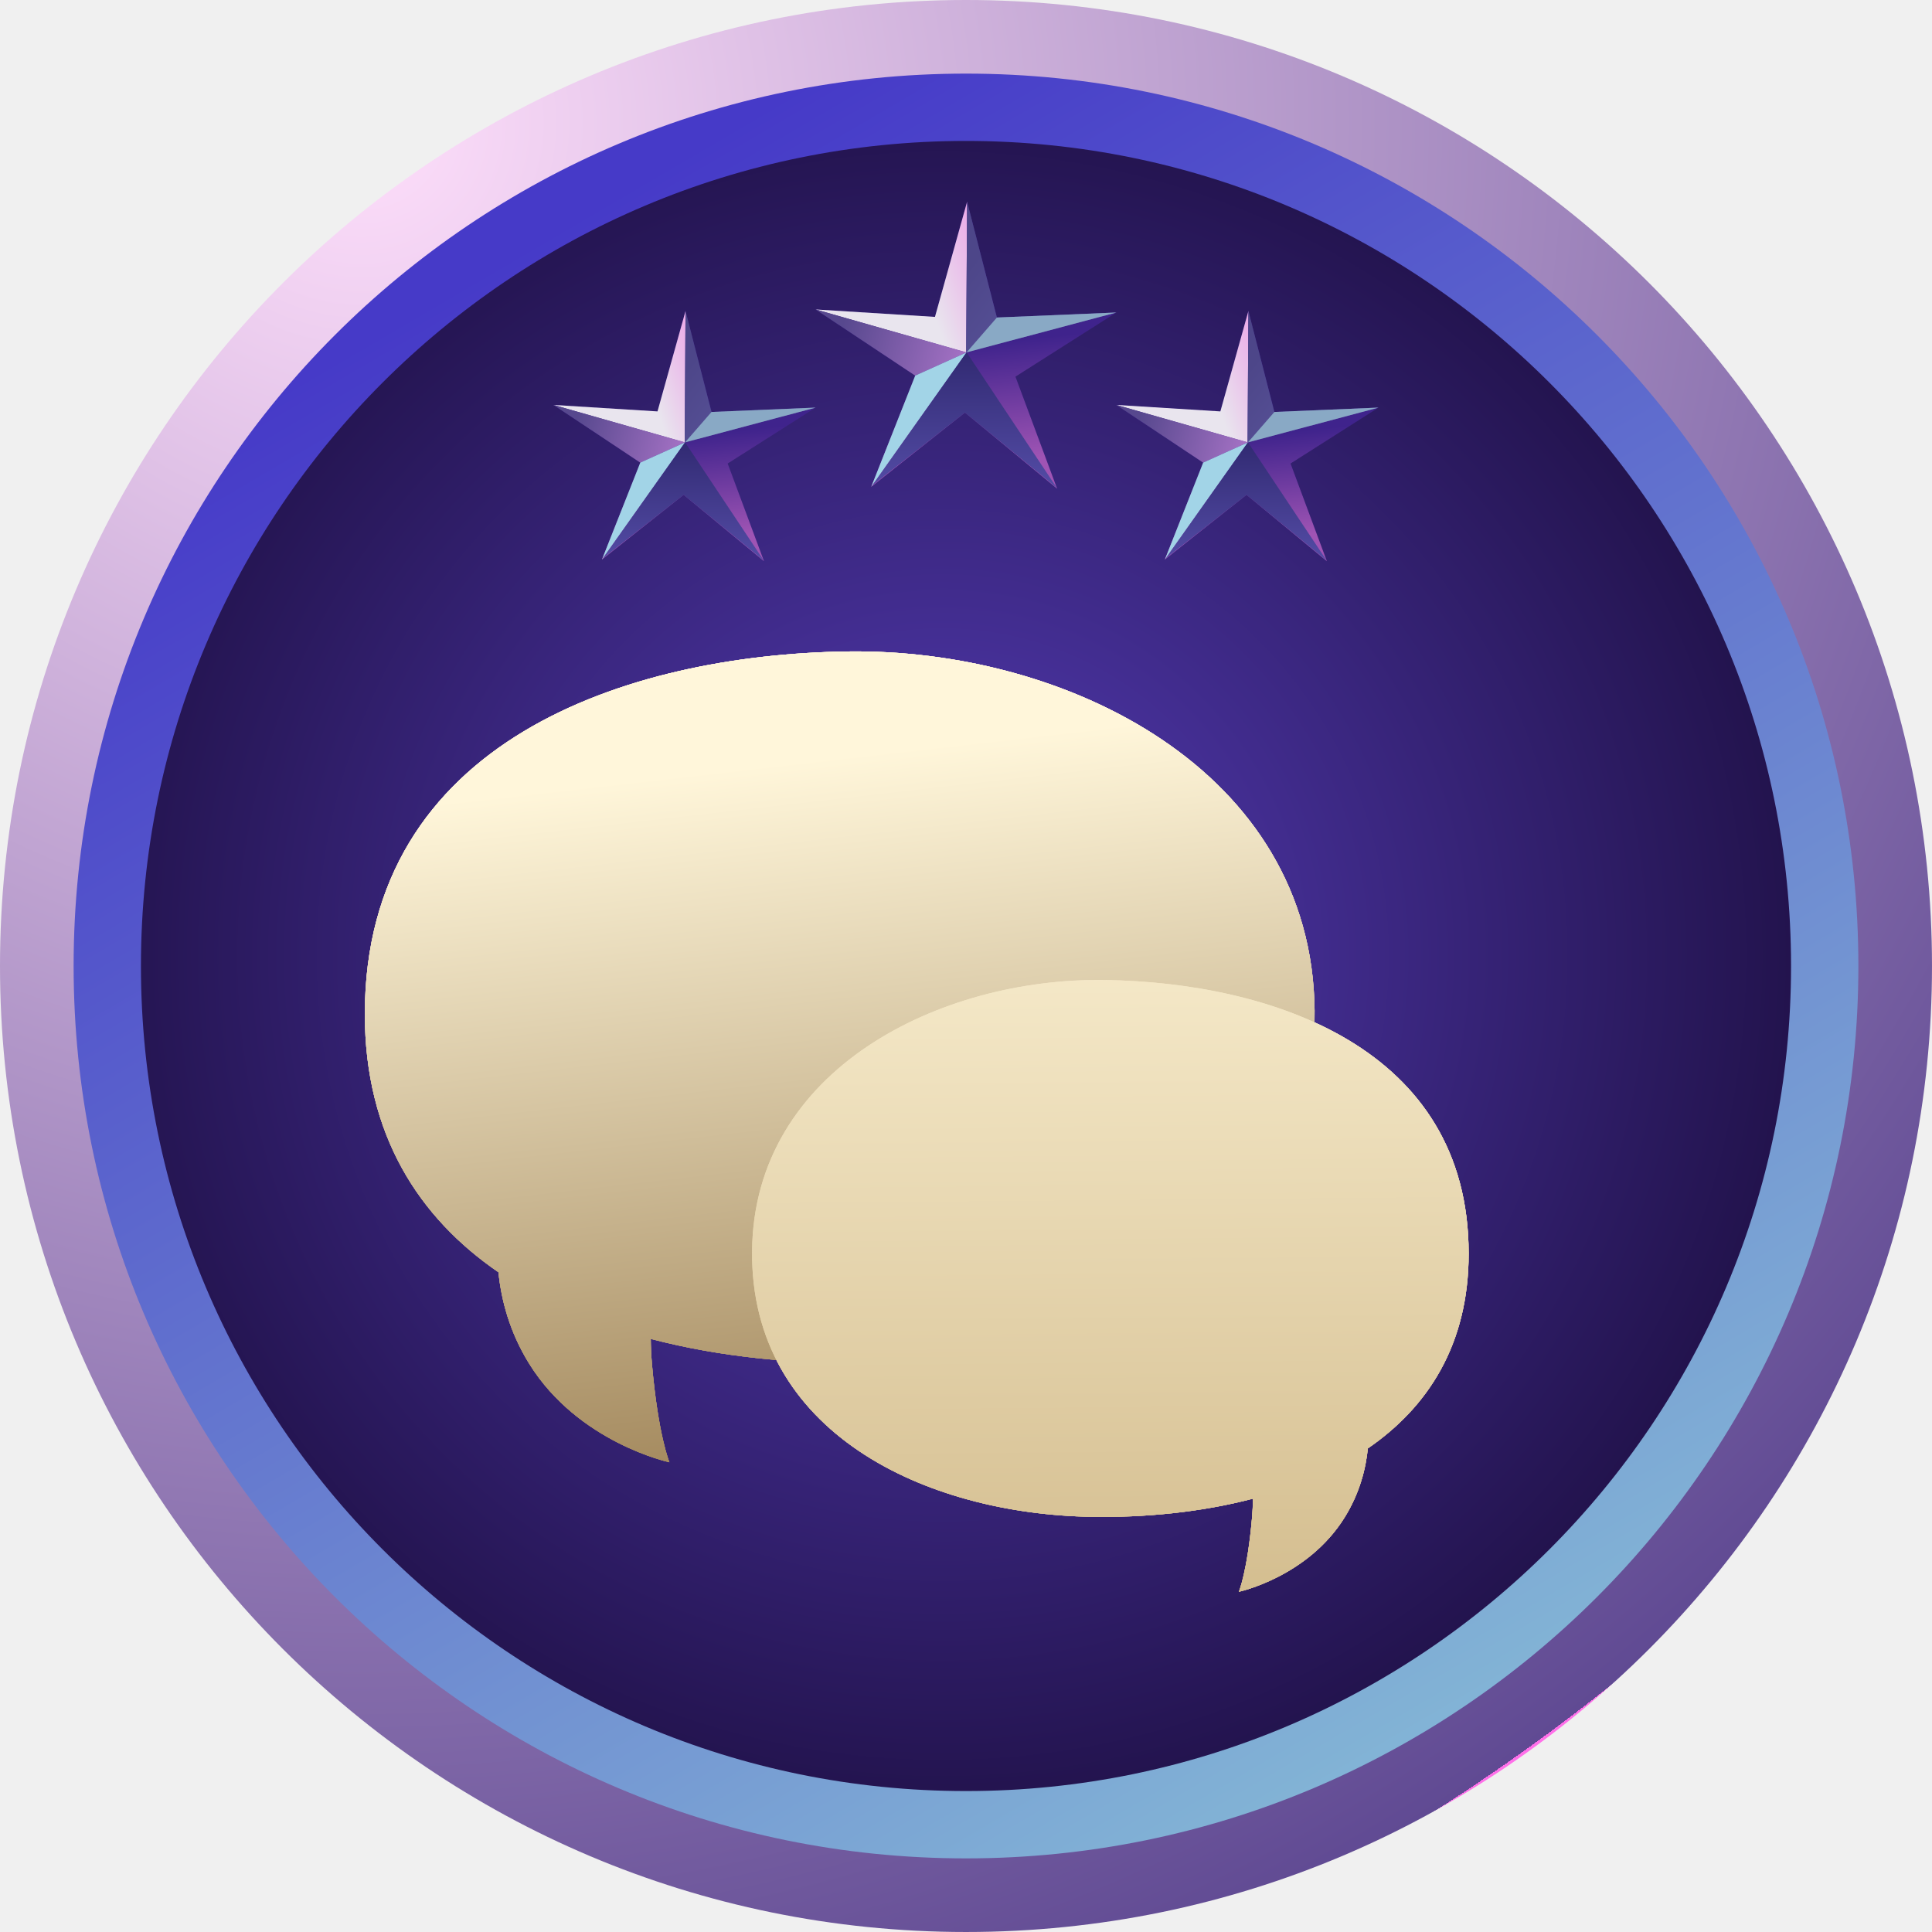
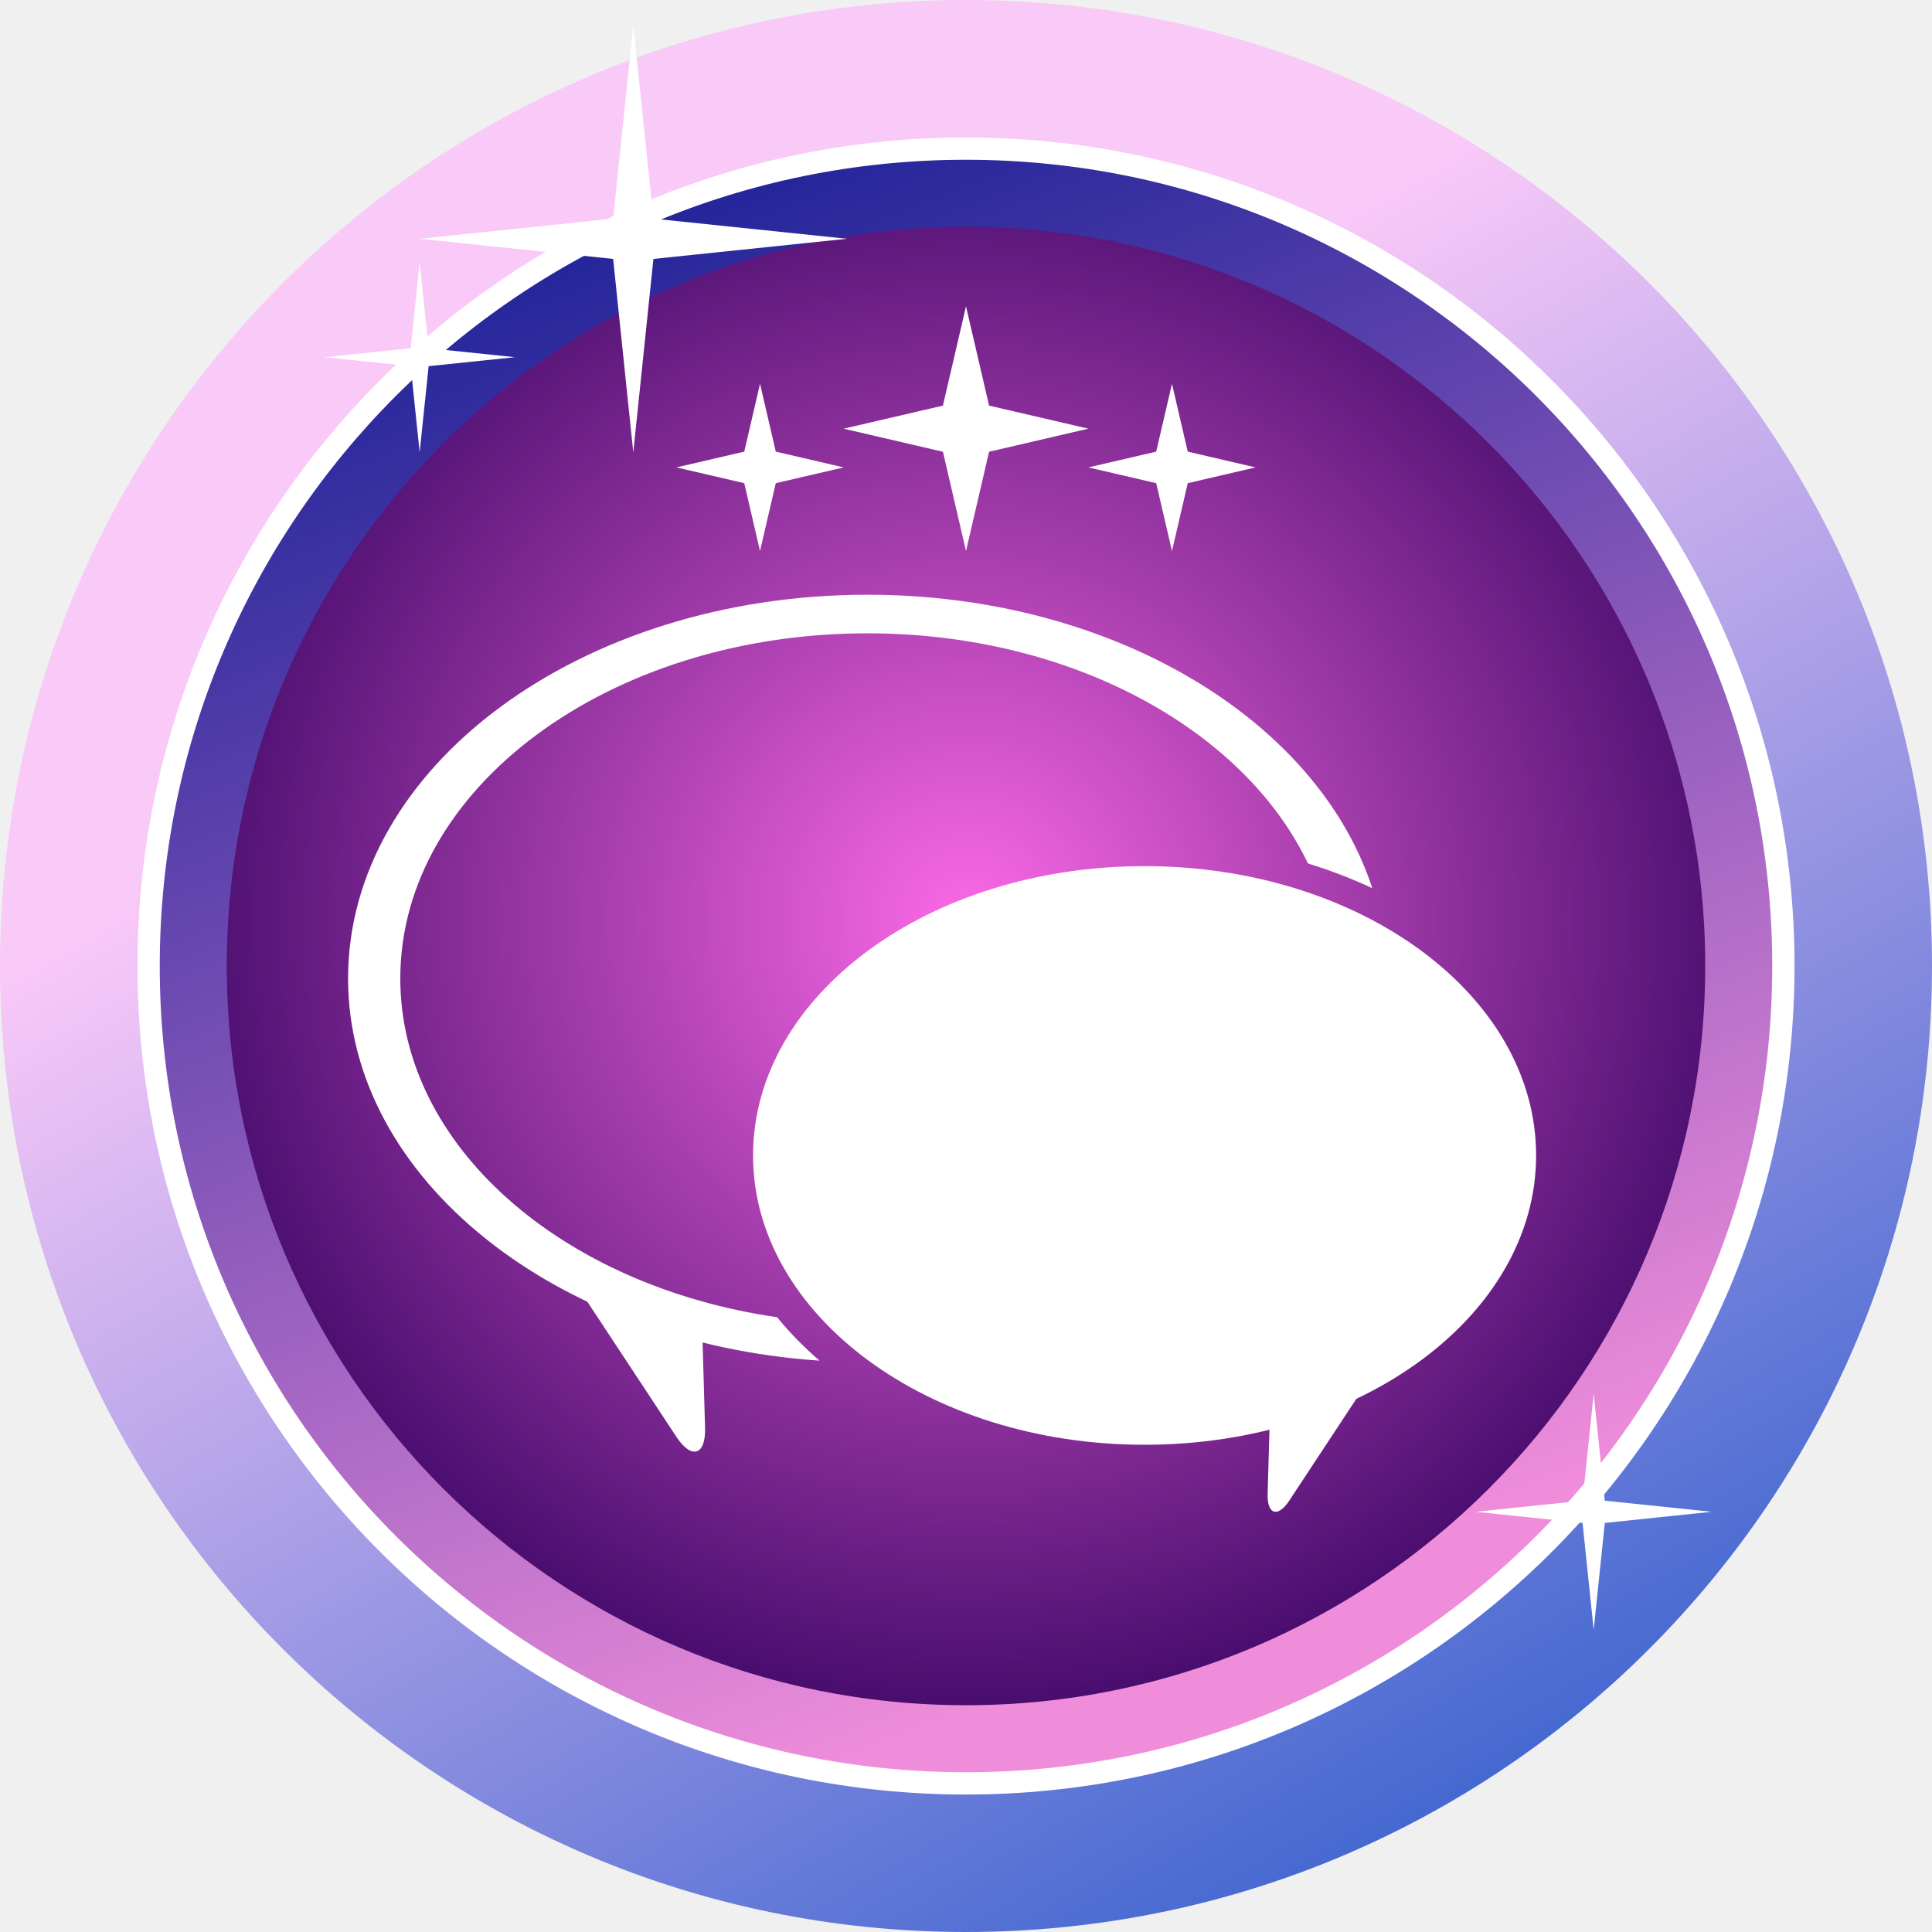
- <svg xmlns="http://www.w3.org/2000/svg" version="1.1" width="266.707" height="266.707" viewBox="1208.136,867.819,266.707,266.707">
-   <defs id="element-340">
-     <clipPath id="clip-1">
-       <path d="M1208.136,1134.526v-266.707h266.707v266.707z" id="element-341" fill="none" stroke="none" stroke-width="1" stroke-linecap="butt" stroke-linejoin="miter" />
-     </clipPath>
-     <radialGradient cx="1258.021" cy="884.77" r="276.19" gradientUnits="userSpaceOnUse" id="color-1">
-       <stop offset="0" stop-color="#ffdffb" id="element-342" />
-       <stop offset="1" stop-color="#604a93" id="element-343" />
-       <stop offset="0.597" stop-color="#ff70e9" id="element-344" />
+ <svg xmlns="http://www.w3.org/2000/svg" version="1.1" width="1300.156" height="1300.156" viewBox="1212.986,441.899,1300.156,1300.156">
+   <defs id="element-56">
+     <linearGradient x1="1741.544" y1="795.687" x2="2285.409" y2="1749.151" gradientUnits="userSpaceOnUse" id="color-1">
+       <stop offset="0" stop-color="#f9c9f8" id="element-57" />
+       <stop offset="0.971" stop-color="#335fcd" id="element-58" />
+       <stop offset="1" stop-color="#113d70" id="element-59" />
+       <stop offset="0.878" stop-color="#103aa8" id="element-60" />
+     </linearGradient>
+     <linearGradient x1="2069.26" y1="1522.308" x2="1690.938" y2="570.514" gradientUnits="userSpaceOnUse" id="color-2">
+       <stop offset="0" stop-color="#f08ddb" id="element-61" />
+       <stop offset="1" stop-color="#23259a" id="element-62" />
+     </linearGradient>
+     <radialGradient cx="1863.787" cy="1061.042" r="552.545" gradientUnits="userSpaceOnUse" id="color-3">
+       <stop offset="0" stop-color="#fb69e6" id="element-63" />
+       <stop offset="1" stop-color="#410969" id="element-64" />
    </radialGradient>
-     <linearGradient x1="1287.158" y1="898.022" x2="1411.936" y2="1111.096" gradientUnits="userSpaceOnUse" id="color-2">
-       <stop offset="0" stop-color="#463ac8" id="element-345" />
-       <stop offset="1" stop-color="#84b7d6" id="element-346" />
-     </linearGradient>
-     <radialGradient cx="1338.205" cy="999.761" r="123.342" gradientUnits="userSpaceOnUse" id="color-3">
-       <stop offset="0" stop-color="#573ebc" id="element-347" />
-       <stop offset="1" stop-color="#201148" id="element-348" />
-     </radialGradient>
-     <linearGradient x1="1385.415" y1="941.979" x2="1383.862" y2="927.685" gradientUnits="userSpaceOnUse" id="color-4">
-       <stop offset="0" stop-color="#9f54b4" id="element-349" />
-       <stop offset="1" stop-color="#3f238c" id="element-350" />
-     </linearGradient>
-     <linearGradient x1="1373.087" y1="914.626" x2="1380.775" y2="911.927" gradientUnits="userSpaceOnUse" id="color-5">
-       <stop offset="0" stop-color="#e9e5ee" id="element-351" />
-       <stop offset="1" stop-color="#ebabe8" id="element-352" />
-     </linearGradient>
-     <linearGradient x1="1392.413" y1="926.619" x2="1381.253" y2="917.829" gradientUnits="userSpaceOnUse" id="color-6">
-       <stop offset="0" stop-color="#5b559d" id="element-353" />
-       <stop offset="1" stop-color="#4d4689" id="element-354" />
-     </linearGradient>
-     <linearGradient x1="1384.913" y1="931.973" x2="1365.257" y2="926.373" gradientUnits="userSpaceOnUse" id="color-7">
-       <stop offset="0" stop-color="#bf80d7" id="element-355" />
-       <stop offset="1" stop-color="#57488e" id="element-356" />
-     </linearGradient>
-     <linearGradient x1="1380.502" y1="957.76" x2="1380.132" y2="926.567" gradientUnits="userSpaceOnUse" id="color-8">
-       <stop offset="0" stop-color="#6e66cd" id="element-357" />
-       <stop offset="1" stop-color="#2c256b" id="element-358" />
-     </linearGradient>
-     <linearGradient x1="1307.711" y1="941.979" x2="1306.159" y2="927.685" gradientUnits="userSpaceOnUse" id="color-9">
-       <stop offset="0" stop-color="#9f54b4" id="element-359" />
-       <stop offset="1" stop-color="#3f238c" id="element-360" />
-     </linearGradient>
-     <linearGradient x1="1295.383" y1="914.626" x2="1303.071" y2="911.927" gradientUnits="userSpaceOnUse" id="color-10">
-       <stop offset="0" stop-color="#e9e5ee" id="element-361" />
-       <stop offset="1" stop-color="#ebabe8" id="element-362" />
-     </linearGradient>
-     <linearGradient x1="1314.709" y1="926.619" x2="1303.55" y2="917.829" gradientUnits="userSpaceOnUse" id="color-11">
-       <stop offset="0" stop-color="#5b559d" id="element-363" />
-       <stop offset="1" stop-color="#4d4689" id="element-364" />
-     </linearGradient>
-     <linearGradient x1="1307.21" y1="931.973" x2="1287.553" y2="926.373" gradientUnits="userSpaceOnUse" id="color-12">
-       <stop offset="0" stop-color="#bf80d7" id="element-365" />
-       <stop offset="1" stop-color="#57488e" id="element-366" />
-     </linearGradient>
-     <linearGradient x1="1302.798" y1="957.76" x2="1302.428" y2="926.567" gradientUnits="userSpaceOnUse" id="color-13">
-       <stop offset="0" stop-color="#6e66cd" id="element-367" />
-       <stop offset="1" stop-color="#2c256b" id="element-368" />
-     </linearGradient>
-     <linearGradient x1="1347.309" y1="931.482" x2="1345.528" y2="915.088" gradientUnits="userSpaceOnUse" id="color-14">
-       <stop offset="0" stop-color="#9f54b4" id="element-369" />
-       <stop offset="1" stop-color="#3f238c" id="element-370" />
-     </linearGradient>
-     <linearGradient x1="1333.169" y1="900.108" x2="1341.986" y2="897.012" gradientUnits="userSpaceOnUse" id="color-15">
-       <stop offset="0" stop-color="#e9e5ee" id="element-371" />
-       <stop offset="1" stop-color="#ebabe8" id="element-372" />
-     </linearGradient>
-     <linearGradient x1="1355.336" y1="913.865" x2="1342.535" y2="903.782" gradientUnits="userSpaceOnUse" id="color-16">
-       <stop offset="0" stop-color="#5b559d" id="element-373" />
-       <stop offset="1" stop-color="#4d4689" id="element-374" />
-     </linearGradient>
-     <linearGradient x1="1346.734" y1="920.005" x2="1324.188" y2="913.582" gradientUnits="userSpaceOnUse" id="color-17">
-       <stop offset="0" stop-color="#bf80d7" id="element-375" />
-       <stop offset="1" stop-color="#57488e" id="element-376" />
-     </linearGradient>
-     <linearGradient x1="1341.674" y1="949.584" x2="1341.249" y2="913.804" gradientUnits="userSpaceOnUse" id="color-18">
-       <stop offset="0" stop-color="#6e66cd" id="element-377" />
-       <stop offset="1" stop-color="#2c256b" id="element-378" />
-     </linearGradient>
-     <clipPath id="clip-2">
-       <path d="M1258.502,1087.558v-129.816h152.38v129.816z" id="element-379" fill="none" stroke="none" stroke-width="1" stroke-linecap="butt" stroke-linejoin="miter" />
-     </clipPath>
-     <linearGradient x1="1351.234" y1="969.136" x2="1367.549" y2="1111.597" gradientUnits="userSpaceOnUse" id="color-19">
-       <stop offset="0" stop-color="#fff6da" id="element-380" />
-       <stop offset="1" stop-color="#775421" id="element-381" />
-     </linearGradient>
-     <linearGradient x1="1360.892" y1="973.205" x2="1361.983" y2="1093.759" gradientUnits="userSpaceOnUse" id="color-20">
-       <stop offset="0" stop-color="#fff6da" id="element-382" />
-       <stop offset="1" stop-color="#d2bb8c" id="element-383" />
-     </linearGradient>
-     <linearGradient x1="1351.234" y1="969.136" x2="1367.549" y2="1111.597" gradientUnits="userSpaceOnUse" id="color-21">
-       <stop offset="0" stop-color="#fff6da" id="element-384" />
-       <stop offset="1" stop-color="#775421" id="element-385" />
-     </linearGradient>
-     <linearGradient x1="1360.892" y1="973.205" x2="1361.983" y2="1093.759" gradientUnits="userSpaceOnUse" id="color-22">
-       <stop offset="0" stop-color="#fff6da" id="element-386" />
-       <stop offset="1" stop-color="#d2bb8c" id="element-387" />
-     </linearGradient>
-     <linearGradient x1="1351.234" y1="969.136" x2="1367.549" y2="1111.597" gradientUnits="userSpaceOnUse" id="color-23">
-       <stop offset="0" stop-color="#fff6da" id="element-388" />
-       <stop offset="1" stop-color="#775421" id="element-389" />
-     </linearGradient>
-     <linearGradient x1="1351.234" y1="969.136" x2="1367.549" y2="1111.597" gradientUnits="userSpaceOnUse" id="color-24">
-       <stop offset="0" stop-color="#fff6da" id="element-390" />
-       <stop offset="1" stop-color="#775421" id="element-391" />
-     </linearGradient>
-     <linearGradient x1="1360.892" y1="973.205" x2="1361.983" y2="1093.759" gradientUnits="userSpaceOnUse" id="color-25">
-       <stop offset="0" stop-color="#fff6da" id="element-392" />
-       <stop offset="1" stop-color="#d2bb8c" id="element-393" />
-     </linearGradient>
-     <linearGradient x1="1360.892" y1="973.205" x2="1361.983" y2="1093.759" gradientUnits="userSpaceOnUse" id="color-26">
-       <stop offset="0" stop-color="#fff6da" id="element-394" />
-       <stop offset="1" stop-color="#d2bb8c" id="element-395" />
-     </linearGradient>
  </defs>
-   <g fill="none" fill-rule="nonzero" stroke="none" stroke-width="none" stroke-linecap="none" stroke-linejoin="none" stroke-miterlimit="10" stroke-dasharray="" stroke-dashoffset="0" font-family="none" font-weight="none" font-size="none" text-anchor="none" id="element-396">
-     <g id="element-397">
-       <g clip-path="url(#clip-1)" id="Group 1">
-         <g id="element-398" stroke-width="0" stroke-linecap="round" stroke-linejoin="round">
-           <g id="element-399">
-             <g id="element-400">
-               <path d="M1208.136,1001.172c0,-73.649 59.704,-133.353 133.353,-133.353c73.649,0 133.353,59.704 133.353,133.353c0,73.649 -59.704,133.353 -133.353,133.353c-73.649,0 -133.353,-59.704 -133.353,-133.353z" id="Path 1" fill="url(#color-1)" stroke="#000000" />
-               <path d="M1218.298,1001.172c0,-68.036 55.154,-123.191 123.191,-123.191c68.036,0 123.191,55.154 123.191,123.191c0,68.036 -55.154,123.191 -123.191,123.191c-68.036,0 -123.191,-55.154 -123.191,-123.191z" id="element-401" fill="url(#color-2)" stroke="#000000" />
-               <path d="M1227.592,1001.172c0,-62.904 50.994,-113.897 113.897,-113.897c62.904,0 113.897,50.994 113.897,113.897c0,62.904 -50.994,113.897 -113.897,113.897c-62.904,0 -113.897,-50.994 -113.897,-113.897z" id="element-402" fill="url(#color-3)" stroke="#000000" />
-               <g id="element-403" stroke="#ff2020">
-                 <path d="M1384.061,924.69l14.375,-0.602l-12.144,7.717l5.015,13.486l-11.092,-9.165l-11.276,8.937l5.289,-13.381l-11.984,-7.963l14.36,0.895l3.87,-13.858z" id="element-404" fill="url(#color-4)" />
-                 <path d="M1380.362,928.897l-18.117,-5.178l14.36,0.895l3.87,-13.858z" id="element-405" fill="url(#color-5)" />
-                 <path d="M1384.061,924.69l14.375,-0.602l-18.075,4.809l0.113,-18.141z" id="element-406" fill="url(#color-6)" />
-                 <path d="M1374.229,931.681l-11.984,-7.963l18.168,5.164z" id="element-407" fill="url(#color-7)" />
-                 <path d="M1380.414,928.883l-11.473,16.179l5.289,-13.381z" id="element-408" fill="#a2d4e7" />
-                 <path d="M1380.216,936.125l-11.15,8.759l11.347,-16.001l10.858,16.31z" id="element-409" fill="url(#color-8)" />
-                 <path d="M1384.061,924.69l14.375,-0.602l-18.023,4.795z" id="element-410" fill="#89a9c5" />
-               </g>
-               <g id="element-411" stroke="#ff2020">
-                 <path d="M1306.358,924.69l14.375,-0.602l-12.144,7.717l5.015,13.486l-11.092,-9.165l-11.276,8.937l5.289,-13.381l-11.984,-7.963l14.36,0.895l3.87,-13.858z" id="element-412" fill="url(#color-9)" />
-                 <path d="M1302.659,928.897l-18.117,-5.178l14.36,0.895l3.87,-13.858z" id="element-413" fill="url(#color-10)" />
-                 <path d="M1306.358,924.69l14.375,-0.602l-18.075,4.809l0.113,-18.141z" id="element-414" fill="url(#color-11)" />
-                 <path d="M1296.526,931.681l-11.984,-7.963l18.168,5.164z" id="element-415" fill="url(#color-12)" />
-                 <path d="M1302.71,928.883l-11.473,16.179l5.289,-13.381z" id="element-416" fill="#a2d4e7" />
-                 <path d="M1302.513,936.125l-11.15,8.759l11.347,-16.001l10.858,16.31z" id="element-417" fill="url(#color-13)" />
-                 <path d="M1306.358,924.69l14.375,-0.602l-18.023,4.795z" id="element-418" fill="#89a9c5" />
-               </g>
-               <g id="element-419" stroke="#ff2020">
-                 <path d="M1345.756,911.652l16.489,-0.691l-13.929,8.851l5.752,15.468l-12.722,-10.512l-12.934,10.251l6.066,-15.348l-13.746,-9.133l16.471,1.027l4.438,-15.895z" id="element-420" fill="url(#color-14)" />
-                 <path d="M1341.514,916.477l-20.78,-5.939l16.471,1.027l4.438,-15.895z" id="element-421" fill="url(#color-15)" />
-                 <path d="M1345.756,911.652l16.489,-0.691l-20.732,5.516l0.129,-20.808z" id="element-422" fill="url(#color-16)" />
-                 <path d="M1334.479,919.671l-13.746,-9.133l20.839,5.923z" id="element-423" fill="url(#color-17)" />
-                 <path d="M1341.573,916.461l-13.16,18.558l6.066,-15.348z" id="element-424" fill="#a2d4e7" />
-                 <path d="M1341.346,924.768l-12.789,10.047l13.015,-18.354l12.455,18.708z" id="element-425" fill="url(#color-18)" />
-                 <path d="M1345.756,911.652l16.489,-0.691l-20.673,5.5z" id="element-426" fill="#89a9c5" />
-               </g>
-             </g>
-           </g>
-         </g>
-       </g>
+   <g fill="none" fill-rule="nonzero" stroke="none" stroke-width="none" stroke-linecap="round" stroke-linejoin="round" stroke-miterlimit="10" stroke-dasharray="" stroke-dashoffset="0" font-family="none" font-weight="none" font-size="none" text-anchor="none" id="element-65">
+     <g fill="url(#color-1)" stroke="#000000" stroke-width="0" id="element-66">
+       <path d="M1212.986,1091.977c0,-359.028 291.05,-650.078 650.078,-650.078c359.028,0 650.078,291.05 650.078,650.078c0,359.028 -291.05,650.078 -650.078,650.078c-359.028,0 -650.078,-291.05 -650.078,-650.078z" id="Path 1 2" />
    </g>
-     <g id="element-427">
-       <g clip-path="url(#clip-2)" id="element-428">
-         <g id="Group 1 1 1" stroke="#000000" stroke-width="0" stroke-linecap="round" stroke-linejoin="round">
-           <g id="element-429" fill="url(#color-19)">
-             <path d="M1258.502,1007.806c0,-37.764 36.26,-49.584 66.504,-50.054c30.245,-0.47 64.29,16.374 64.606,49.577c0.315,33.203 -31.686,48.168 -62.252,48.643c-9.51,0.148 -19.769,-0.803 -29.389,-3.322c0.009,1.097 0.06,2.261 0.167,3.49c0.853,9.83 2.407,13.541 2.407,13.541c0,0 -12.563,-2.692 -19.345,-13.59c-2.739,-4.402 -3.874,-8.875 -4.253,-12.643c-10.975,-7.528 -18.446,-18.963 -18.446,-35.642z" id="Path 1 1 1" />
-           </g>
-           <g id="element-430" fill="url(#color-20)">
-             <path d="M1358.927,1077.214c-23.062,-0.359 -47.207,-11.65 -46.97,-36.702c0.238,-25.052 25.925,-37.761 48.745,-37.406c22.82,0.355 50.178,9.273 50.178,37.766c0,12.585 -5.636,21.213 -13.917,26.893c-0.286,2.843 -1.142,6.218 -3.209,9.539c-5.117,8.223 -14.596,10.254 -14.596,10.254c0,0 1.173,-2.801 1.816,-10.217c0.08,-0.927 0.119,-1.806 0.126,-2.633c-7.259,1.9 -14.999,2.618 -22.175,2.506z" id="element-431" />
-           </g>
-         </g>
-       </g>
+     <path d="M1407.875,1081.187c0,-255.698 209.816,-462.982 468.637,-462.982c258.821,0 468.637,207.284 468.637,462.982c0,255.698 -209.816,462.982 -468.637,462.982c-258.821,0 -468.637,-207.284 -468.637,-462.982z" id="element-67" fill="#ffffff" stroke="#000000" stroke-width="0" />
+     <g fill="url(#color-2)" stroke="#ffffff" stroke-width="15" id="element-68">
+       <path d="M1312.998,1091.977c0,-303.793 246.273,-550.066 550.066,-550.066c303.793,0 550.066,246.273 550.066,550.066c0,303.793 -246.273,550.066 -550.066,550.066c-303.793,0 -550.066,-246.273 -550.066,-550.066zM1863.063,1580.271c269.677,0 488.294,-218.617 488.294,-488.294c0,-269.677 -218.617,-488.294 -488.294,-488.294c-269.677,0 -488.294,218.617 -488.294,488.294c0,269.677 218.617,488.294 488.294,488.294z" id="CompoundPath 1 2" />
    </g>
-     <path d="M1258.502,1087.558v-129.816h152.38v129.816z" id="Shape 1 1 1" fill="none" stroke="none" stroke-width="1" stroke-linecap="butt" stroke-linejoin="miter" />
-     <g stroke="#000000" stroke-width="0" stroke-linecap="round" stroke-linejoin="round" id="element-432">
-       <g id="element-433">
-         <g id="element-434" fill="url(#color-21)">
-           <path d="M1258.502,1007.806c0,-37.764 36.26,-49.584 66.504,-50.054c30.245,-0.47 64.29,16.374 64.606,49.577c0.315,33.203 -31.686,48.168 -62.252,48.643c-9.51,0.148 -19.769,-0.803 -29.389,-3.322c0.009,1.097 0.06,2.261 0.167,3.49c0.853,9.83 2.407,13.541 2.407,13.541c0,0 -12.563,-2.692 -19.345,-13.59c-2.739,-4.402 -3.874,-8.875 -4.253,-12.643c-10.975,-7.528 -18.446,-18.963 -18.446,-35.642z" id="element-435" />
-         </g>
-         <g id="element-436" fill="url(#color-22)">
-           <path d="M1358.927,1077.214c-23.062,-0.359 -47.207,-11.65 -46.97,-36.702c0.238,-25.052 25.925,-37.761 48.745,-37.406c22.82,0.355 50.178,9.273 50.178,37.766c0,12.585 -5.636,21.213 -13.917,26.893c-0.286,2.843 -1.142,6.218 -3.209,9.539c-5.117,8.223 -14.596,10.254 -14.596,10.254c0,0 1.173,-2.801 1.816,-10.217c0.08,-0.927 0.119,-1.806 0.126,-2.633c-7.259,1.9 -14.999,2.618 -22.175,2.506z" id="element-437" />
-         </g>
-       </g>
+     <g fill="url(#color-3)" stroke="#000000" stroke-width="0" id="element-69">
+       <path d="M1365.59,1091.977c0,-274.747 222.726,-497.473 497.473,-497.473c274.747,0 497.473,222.726 497.473,497.473c0,274.747 -222.726,497.473 -497.473,497.473c-274.747,0 -497.473,-222.726 -497.473,-497.473z" id="CompoundPath 2" />
    </g>
-     <g fill="url(#color-23)" stroke="#000000" stroke-width="0" stroke-linecap="round" stroke-linejoin="round" id="element-438">
-       <g id="element-439">
-         <path d="M1258.502,1007.806c0,-37.764 36.26,-49.584 66.504,-50.054c30.245,-0.47 64.29,16.374 64.606,49.577c0.315,33.203 -31.686,48.168 -62.252,48.643c-9.51,0.148 -19.769,-0.803 -29.389,-3.322c0.009,1.097 0.06,2.261 0.167,3.49c0.853,9.83 2.407,13.541 2.407,13.541c0,0 -12.563,-2.692 -19.345,-13.59c-2.739,-4.402 -3.874,-8.875 -4.253,-12.643c-10.975,-7.528 -18.446,-18.963 -18.446,-35.642z" id="element-440" />
-       </g>
-     </g>
-     <g fill="url(#color-24)" stroke="#000000" stroke-width="0" stroke-linecap="round" stroke-linejoin="round" id="element-441">
-       <path d="M1258.502,1007.806c0,-37.764 36.26,-49.584 66.504,-50.054c30.245,-0.47 64.29,16.374 64.606,49.577c0.315,33.203 -31.686,48.168 -62.252,48.643c-9.51,0.148 -19.769,-0.803 -29.389,-3.322c0.009,1.097 0.06,2.261 0.167,3.49c0.853,9.83 2.407,13.541 2.407,13.541c0,0 -12.563,-2.692 -19.345,-13.59c-2.739,-4.402 -3.874,-8.875 -4.253,-12.643c-10.975,-7.528 -18.446,-18.963 -18.446,-35.642z" id="element-442" />
-     </g>
-     <g fill="url(#color-25)" stroke="#000000" stroke-width="0" stroke-linecap="round" stroke-linejoin="round" id="element-443">
-       <g id="element-444">
-         <path d="M1358.927,1077.214c-23.062,-0.359 -47.207,-11.65 -46.97,-36.702c0.238,-25.052 25.925,-37.761 48.745,-37.406c22.82,0.355 50.178,9.273 50.178,37.766c0,12.585 -5.636,21.213 -13.917,26.893c-0.286,2.843 -1.142,6.218 -3.209,9.539c-5.117,8.223 -14.596,10.254 -14.596,10.254c0,0 1.173,-2.801 1.816,-10.217c0.08,-0.927 0.119,-1.806 0.126,-2.633c-7.259,1.9 -14.999,2.618 -22.175,2.506z" id="element-445" />
-       </g>
-     </g>
-     <g fill="url(#color-26)" stroke="#000000" stroke-width="0" stroke-linecap="round" stroke-linejoin="round" id="element-446">
-       <path d="M1358.927,1077.214c-23.062,-0.359 -47.207,-11.65 -46.97,-36.702c0.238,-25.052 25.925,-37.761 48.745,-37.406c22.82,0.355 50.178,9.273 50.178,37.766c0,12.585 -5.636,21.213 -13.917,26.893c-0.286,2.843 -1.142,6.218 -3.209,9.539c-5.117,8.223 -14.596,10.254 -14.596,10.254c0,0 1.173,-2.801 1.816,-10.217c0.08,-0.927 0.119,-1.806 0.126,-2.633c-7.259,1.9 -14.999,2.618 -22.175,2.506z" id="element-447" />
-     </g>
+     <path d="M1625.603,589.036l13.554,-130.206l13.554,130.206l130.206,13.554l-130.206,13.554l-13.554,130.206l-13.554,-130.206l-130.206,-13.554z" id="element-70" fill="#ffffff" stroke="#ffffff" stroke-width="0" />
+     <path d="M1489.356,676.237l6.041,-58.032l6.041,58.032l58.032,6.041l-58.032,6.041l-6.041,58.032l-6.041,-58.032l-58.032,-6.041z" id="element-71" fill="#ffffff" stroke="#ffffff" stroke-width="0" />
+     <path d="M2277.982,1451.795l7.486,-71.912l7.486,71.912l71.912,7.486l-71.912,7.486l-7.486,71.912l-7.486,-71.912l-71.912,-7.486z" id="element-72" fill="#ffffff" stroke="#ffffff" stroke-width="0" />
+     <path d="M1713.838,745.833l10.611,-45.664l10.611,45.664l45.664,10.611l-45.664,10.611l-10.611,45.664l-10.611,-45.664l-45.664,-10.611z" id="element-73" fill="#ffffff" stroke="#000000" stroke-width="0" />
+     <path d="M1847.538,714.856l15.526,-66.812l15.526,66.812l66.812,15.526l-66.812,15.526l-15.526,66.812l-15.526,-66.812l-66.812,-15.526z" id="element-74" fill="#ffffff" stroke="#000000" stroke-width="0" />
+     <path d="M1991.065,745.833l10.611,-45.664l10.611,45.664l45.664,10.611l-45.664,10.611l-10.611,45.664l-10.611,-45.664l-45.664,-10.611z" id="element-75" fill="#ffffff" stroke="#000000" stroke-width="0" />
+     <path d="M1594.036,1296.321l74.184,112.575c10.156,15.412 19.777,12.374 19.243,-6.075l-2.065,-71.292z" id="Path 3" fill="#ffffff" stroke="#000000" stroke-width="0" />
+     <path d="M2136.48,1366.955l-55.928,84.871c-7.657,11.619 -14.91,9.329 -14.507,-4.58l1.557,-53.747z" id="element-76" fill="#ffffff" stroke="#000000" stroke-width="0" />
+     <path d="M2246.722,1219.467c0,-107.528 -117.964,-194.698 -263.48,-194.698c-145.516,0 -263.48,87.169 -263.48,194.698c0,107.528 117.964,194.698 263.48,194.698c145.516,0 263.48,-87.169 263.48,-194.698z" id="element-77" fill="#ffffff" stroke="#000000" stroke-width="0" />
+     <path d="M1796.719,842.131c164.697,0 302.785,84.183 339.761,197.495c-13.69,-6.418 -28.165,-12.005 -43.294,-16.663c-43.15,-90.224 -159.593,-154.867 -296.467,-154.867c-173.611,0 -314.35,103.999 -314.35,232.288c0,112.928 109.054,207.035 253.587,227.952c8.401,10.344 17.96,20.116 28.544,29.218c-177.913,-12.017 -317.268,-122.568 -317.268,-257.17c0,-142.629 156.471,-258.253 349.488,-258.253z" id="element-78" fill="#ffffff" stroke="#000000" stroke-width="0" />
  </g>
</svg>
